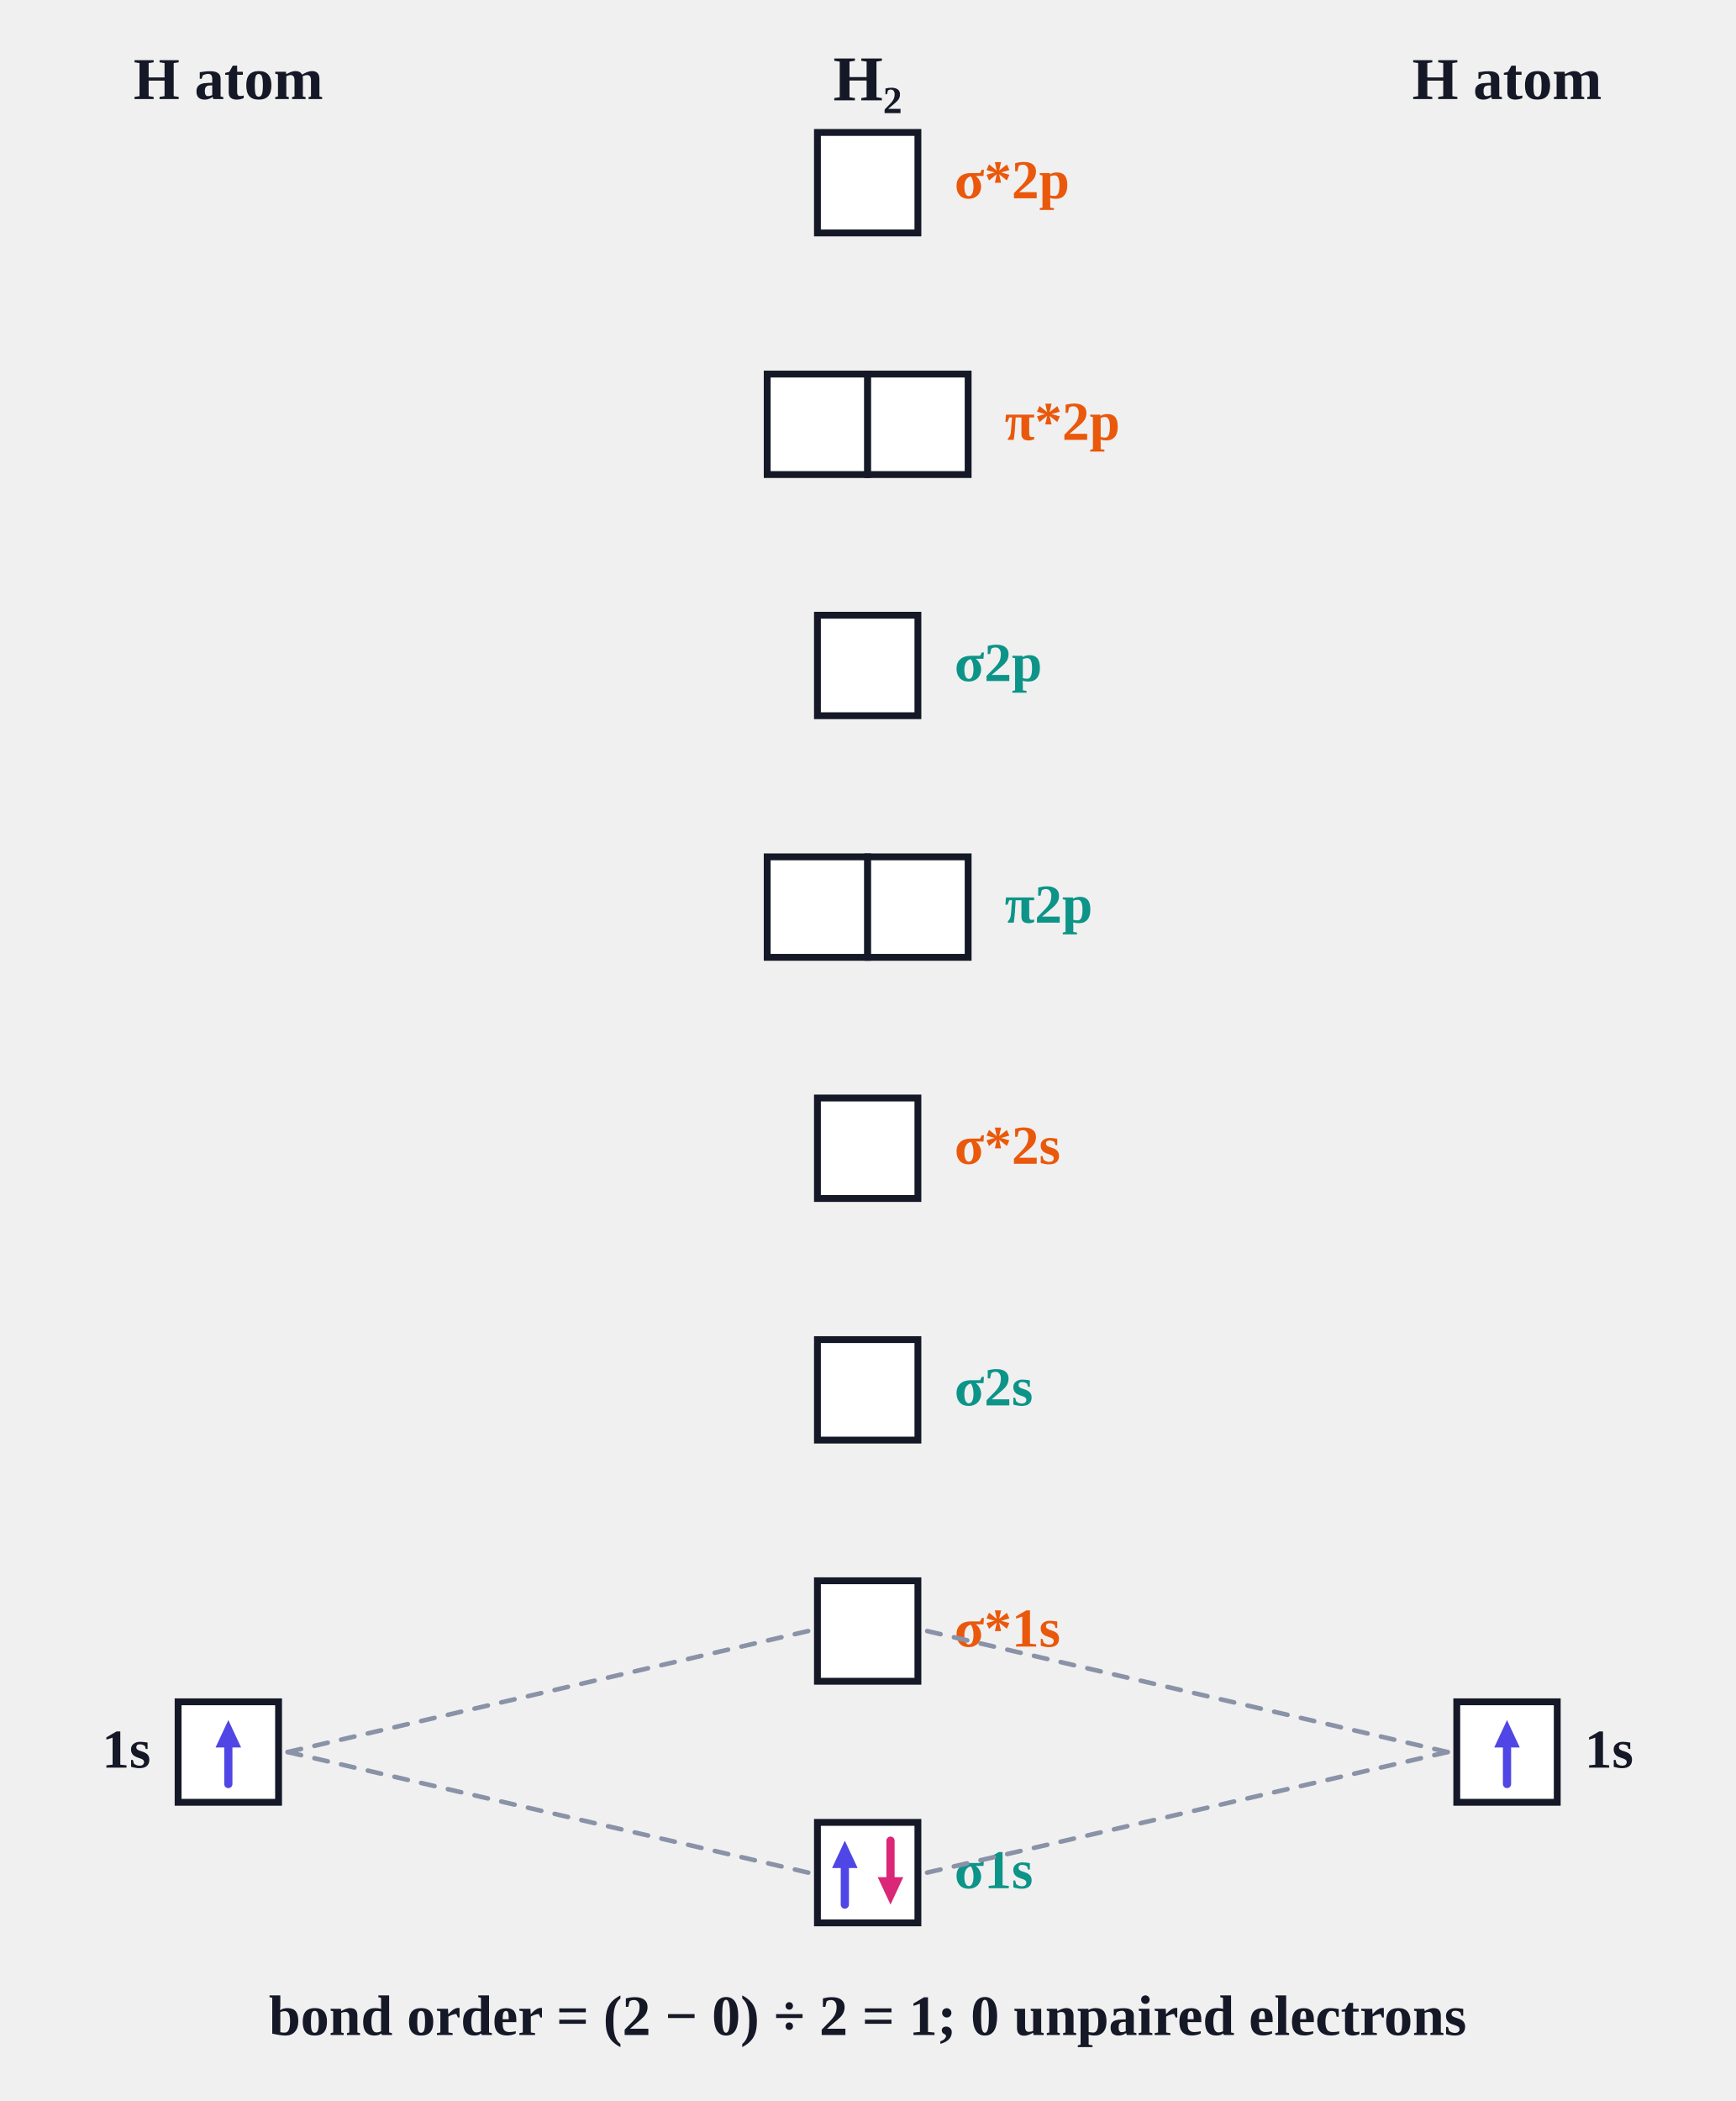
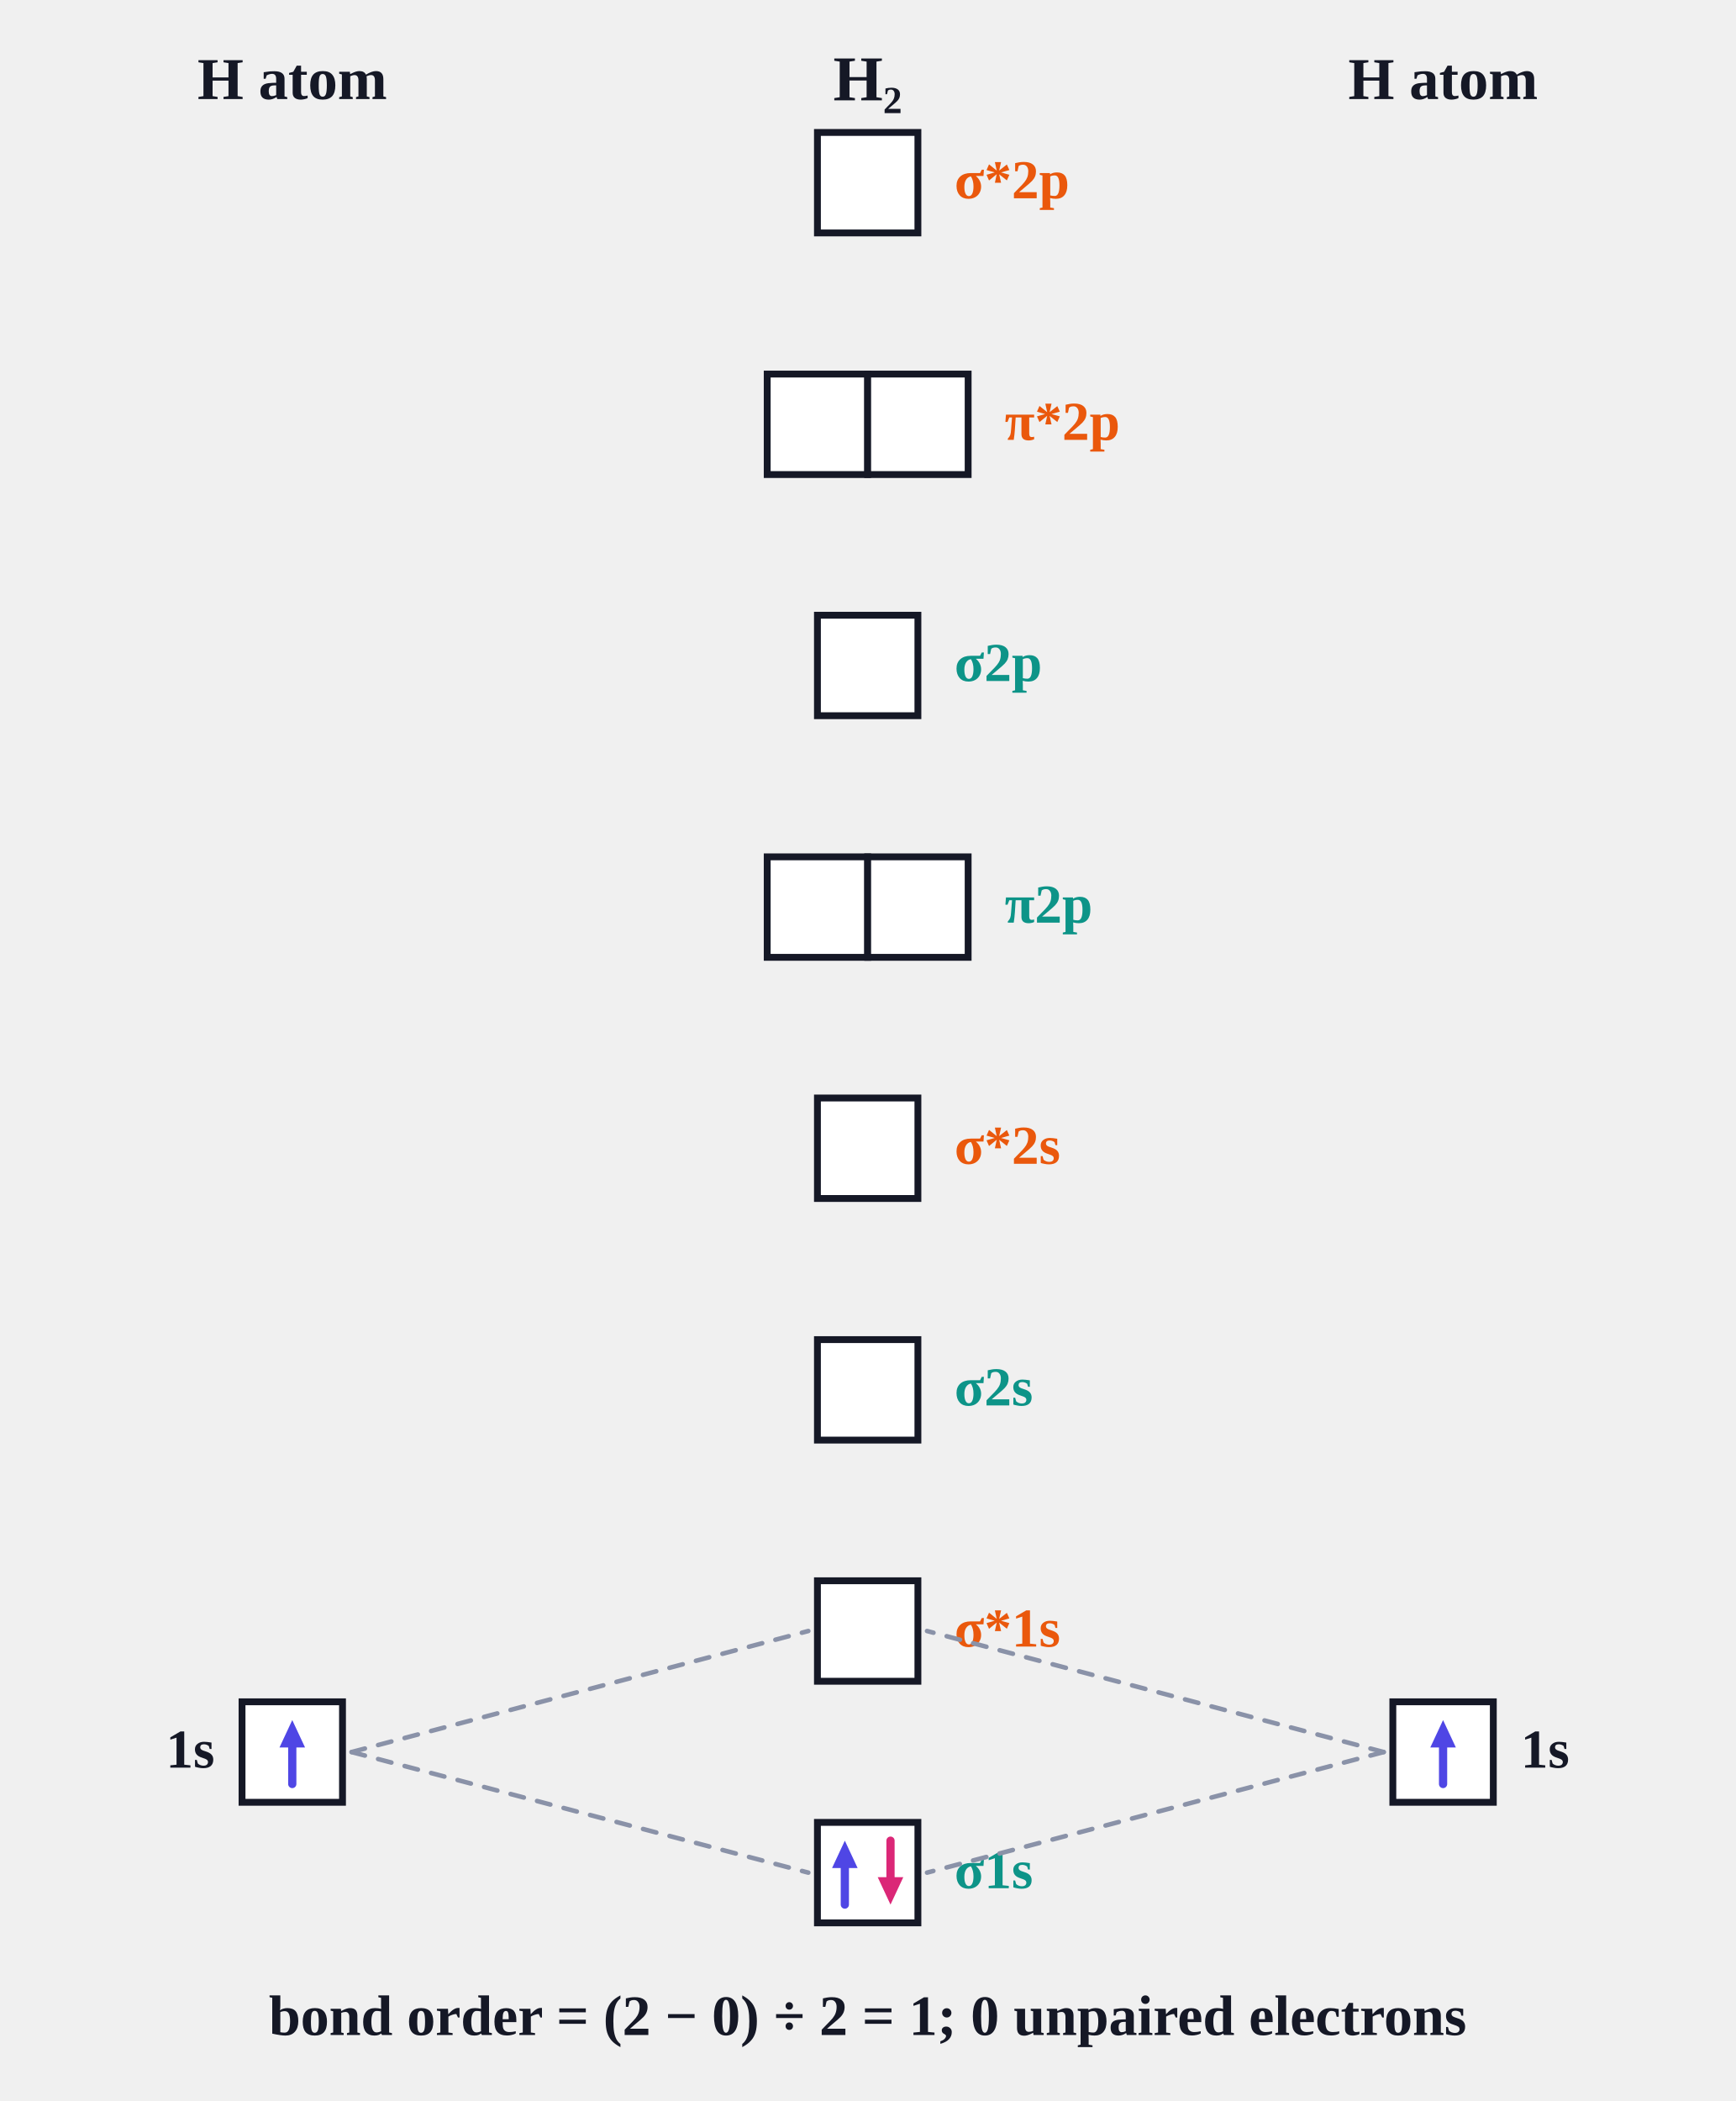
<svg xmlns="http://www.w3.org/2000/svg" viewBox="0 0 380.0 460.0" width="380.0" height="460.0" role="img" aria-label="MO diagram: 1s on each hydrogen; σ1s below with two paired electrons, σ*1s above and empty." style="color:var(--vx-ink, #151826);font-family:inherit;max-width:100%;height:auto">
-   <text x="50.0" y="18.0" font-size="13" font-weight="700" text-anchor="middle" dominant-baseline="middle" fill="var(--vx-ink, #151826)">H atom</text>
-   <text x="330.0" y="18.0" font-size="13" font-weight="700" text-anchor="middle" dominant-baseline="middle" fill="var(--vx-ink, #151826)">H atom</text>
+   <text x="64.0" y="18.0" font-size="13" font-weight="700" text-anchor="middle" dominant-baseline="middle" fill="var(--vx-ink, #151826)">H atom</text>
+   <text x="316.0" y="18.0" font-size="13" font-weight="700" text-anchor="middle" dominant-baseline="middle" fill="var(--vx-ink, #151826)">H atom</text>
  <text x="190.0" y="18.0" font-size="14" font-weight="800" text-anchor="middle" dominant-baseline="middle" fill="var(--vx-ink, #151826)">H₂</text>
-   <rect x="39.0" y="372.6" width="22" height="22" fill="#fff" stroke="var(--vx-ink, #151826)" stroke-width="1.5" />
-   <path d="M50.0 390.6 L50.0 382.0" stroke="var(--vx-a1, #4f46e5)" stroke-width="1.8" stroke-linecap="round" fill="none" />
-   <path d="M50.0 376.6 L52.8 382.6 L47.2 382.6 Z" fill="var(--vx-a1, #4f46e5)" />
-   <text x="33.0" y="383.6" font-size="12" font-weight="700" text-anchor="end" dominant-baseline="middle" fill="var(--vx-ink, #151826)">1s</text>
-   <rect x="319.0" y="372.6" width="22" height="22" fill="#fff" stroke="var(--vx-ink, #151826)" stroke-width="1.5" />
-   <path d="M330.0 390.6 L330.0 382.0" stroke="var(--vx-a1, #4f46e5)" stroke-width="1.8" stroke-linecap="round" fill="none" />
-   <path d="M330.0 376.6 L332.8 382.6 L327.2 382.6 Z" fill="var(--vx-a1, #4f46e5)" />
-   <text x="347.0" y="383.6" font-size="12" font-weight="700" text-anchor="start" dominant-baseline="middle" fill="var(--vx-ink, #151826)">1s</text>
+   <rect x="53.0" y="372.6" width="22" height="22" fill="#fff" stroke="var(--vx-ink, #151826)" stroke-width="1.5" />
+   <path d="M64.0 390.6 L64.0 382.0" stroke="var(--vx-a1, #4f46e5)" stroke-width="1.8" stroke-linecap="round" fill="none" />
+   <path d="M64.0 376.6 L66.8 382.6 L61.2 382.6 Z" fill="var(--vx-a1, #4f46e5)" />
+   <text x="47.0" y="383.6" font-size="12" font-weight="700" text-anchor="end" dominant-baseline="middle" fill="var(--vx-ink, #151826)">1s</text>
+   <rect x="305.0" y="372.6" width="22" height="22" fill="#fff" stroke="var(--vx-ink, #151826)" stroke-width="1.5" />
+   <path d="M316.0 390.6 L316.0 382.0" stroke="var(--vx-a1, #4f46e5)" stroke-width="1.8" stroke-linecap="round" fill="none" />
+   <path d="M316.0 376.6 L318.8 382.6 L313.2 382.6 Z" fill="var(--vx-a1, #4f46e5)" />
+   <text x="333.0" y="383.6" font-size="12" font-weight="700" text-anchor="start" dominant-baseline="middle" fill="var(--vx-ink, #151826)">1s</text>
  <rect x="179.0" y="399.0" width="22" height="22" fill="#fff" stroke="var(--vx-ink, #151826)" stroke-width="1.5" />
  <path d="M185.0 417.0 L185.0 408.4" stroke="var(--vx-a1, #4f46e5)" stroke-width="1.8" stroke-linecap="round" fill="none" />
  <path d="M185.0 403.0 L187.8 409.0 L182.2 409.0 Z" fill="var(--vx-a1, #4f46e5)" />
  <path d="M195.0 403.0 L195.0 411.6" stroke="var(--vx-a2, #db2777)" stroke-width="1.8" stroke-linecap="round" fill="none" />
  <path d="M195.0 417.0 L192.2 411.0 L197.8 411.0 Z" fill="var(--vx-a2, #db2777)" />
  <text x="209.0" y="410.0" font-size="12" font-weight="700" text-anchor="start" dominant-baseline="middle" fill="var(--vx-a4, #0d9488)">σ1s</text>
-   <path d="M63.0 383.6 L177.0 410.0" stroke="var(--vx-line, #8a92a8)" stroke-width="1" stroke-linecap="round" stroke-dasharray="3 3" fill="none" />
-   <path d="M317.0 383.6 L203.0 410.0" stroke="var(--vx-line, #8a92a8)" stroke-width="1" stroke-linecap="round" stroke-dasharray="3 3" fill="none" />
+   <path d="M77.0 383.6 L177.0 410.0" stroke="var(--vx-line, #8a92a8)" stroke-width="1" stroke-linecap="round" stroke-dasharray="3 3" fill="none" />
+   <path d="M303.0 383.6 L203.0 410.0" stroke="var(--vx-line, #8a92a8)" stroke-width="1" stroke-linecap="round" stroke-dasharray="3 3" fill="none" />
  <rect x="179.0" y="346.1" width="22" height="22" fill="#fff" stroke="var(--vx-ink, #151826)" stroke-width="1.5" />
  <text x="209.0" y="357.1" font-size="12" font-weight="700" text-anchor="start" dominant-baseline="middle" fill="var(--vx-a3, #ea580c)">σ*1s</text>
-   <path d="M63.0 383.6 L177.0 357.1" stroke="var(--vx-line, #8a92a8)" stroke-width="1" stroke-linecap="round" stroke-dasharray="3 3" fill="none" />
-   <path d="M317.0 383.6 L203.0 357.1" stroke="var(--vx-line, #8a92a8)" stroke-width="1" stroke-linecap="round" stroke-dasharray="3 3" fill="none" />
+   <path d="M77.0 383.6 L177.0 357.1" stroke="var(--vx-line, #8a92a8)" stroke-width="1" stroke-linecap="round" stroke-dasharray="3 3" fill="none" />
+   <path d="M303.0 383.6 L203.0 357.1" stroke="var(--vx-line, #8a92a8)" stroke-width="1" stroke-linecap="round" stroke-dasharray="3 3" fill="none" />
  <rect x="179.0" y="293.3" width="22" height="22" fill="#fff" stroke="var(--vx-ink, #151826)" stroke-width="1.5" />
  <text x="209.0" y="304.3" font-size="12" font-weight="700" text-anchor="start" dominant-baseline="middle" fill="var(--vx-a4, #0d9488)">σ2s</text>
  <rect x="179.0" y="240.4" width="22" height="22" fill="#fff" stroke="var(--vx-ink, #151826)" stroke-width="1.5" />
  <text x="209.0" y="251.4" font-size="12" font-weight="700" text-anchor="start" dominant-baseline="middle" fill="var(--vx-a3, #ea580c)">σ*2s</text>
  <rect x="168.0" y="187.6" width="22" height="22" fill="#fff" stroke="var(--vx-ink, #151826)" stroke-width="1.5" />
  <rect x="190.0" y="187.6" width="22" height="22" fill="#fff" stroke="var(--vx-ink, #151826)" stroke-width="1.5" />
  <text x="220.0" y="198.6" font-size="12" font-weight="700" text-anchor="start" dominant-baseline="middle" fill="var(--vx-a4, #0d9488)">π2p</text>
  <rect x="179.0" y="134.7" width="22" height="22" fill="#fff" stroke="var(--vx-ink, #151826)" stroke-width="1.5" />
  <text x="209.0" y="145.7" font-size="12" font-weight="700" text-anchor="start" dominant-baseline="middle" fill="var(--vx-a4, #0d9488)">σ2p</text>
  <rect x="168.0" y="81.9" width="22" height="22" fill="#fff" stroke="var(--vx-ink, #151826)" stroke-width="1.5" />
  <rect x="190.0" y="81.9" width="22" height="22" fill="#fff" stroke="var(--vx-ink, #151826)" stroke-width="1.5" />
  <text x="220.0" y="92.9" font-size="12" font-weight="700" text-anchor="start" dominant-baseline="middle" fill="var(--vx-a3, #ea580c)">π*2p</text>
  <rect x="179.0" y="29.0" width="22" height="22" fill="#fff" stroke="var(--vx-ink, #151826)" stroke-width="1.5" />
  <text x="209.0" y="40.0" font-size="12" font-weight="700" text-anchor="start" dominant-baseline="middle" fill="var(--vx-a3, #ea580c)">σ*2p</text>
  <text x="190.0" y="442.0" font-size="12.5" font-weight="700" text-anchor="middle" dominant-baseline="middle" fill="var(--vx-ink, #151826)">bond order = (2 − 0) ÷ 2 = 1; 0 unpaired electrons</text>
</svg>
